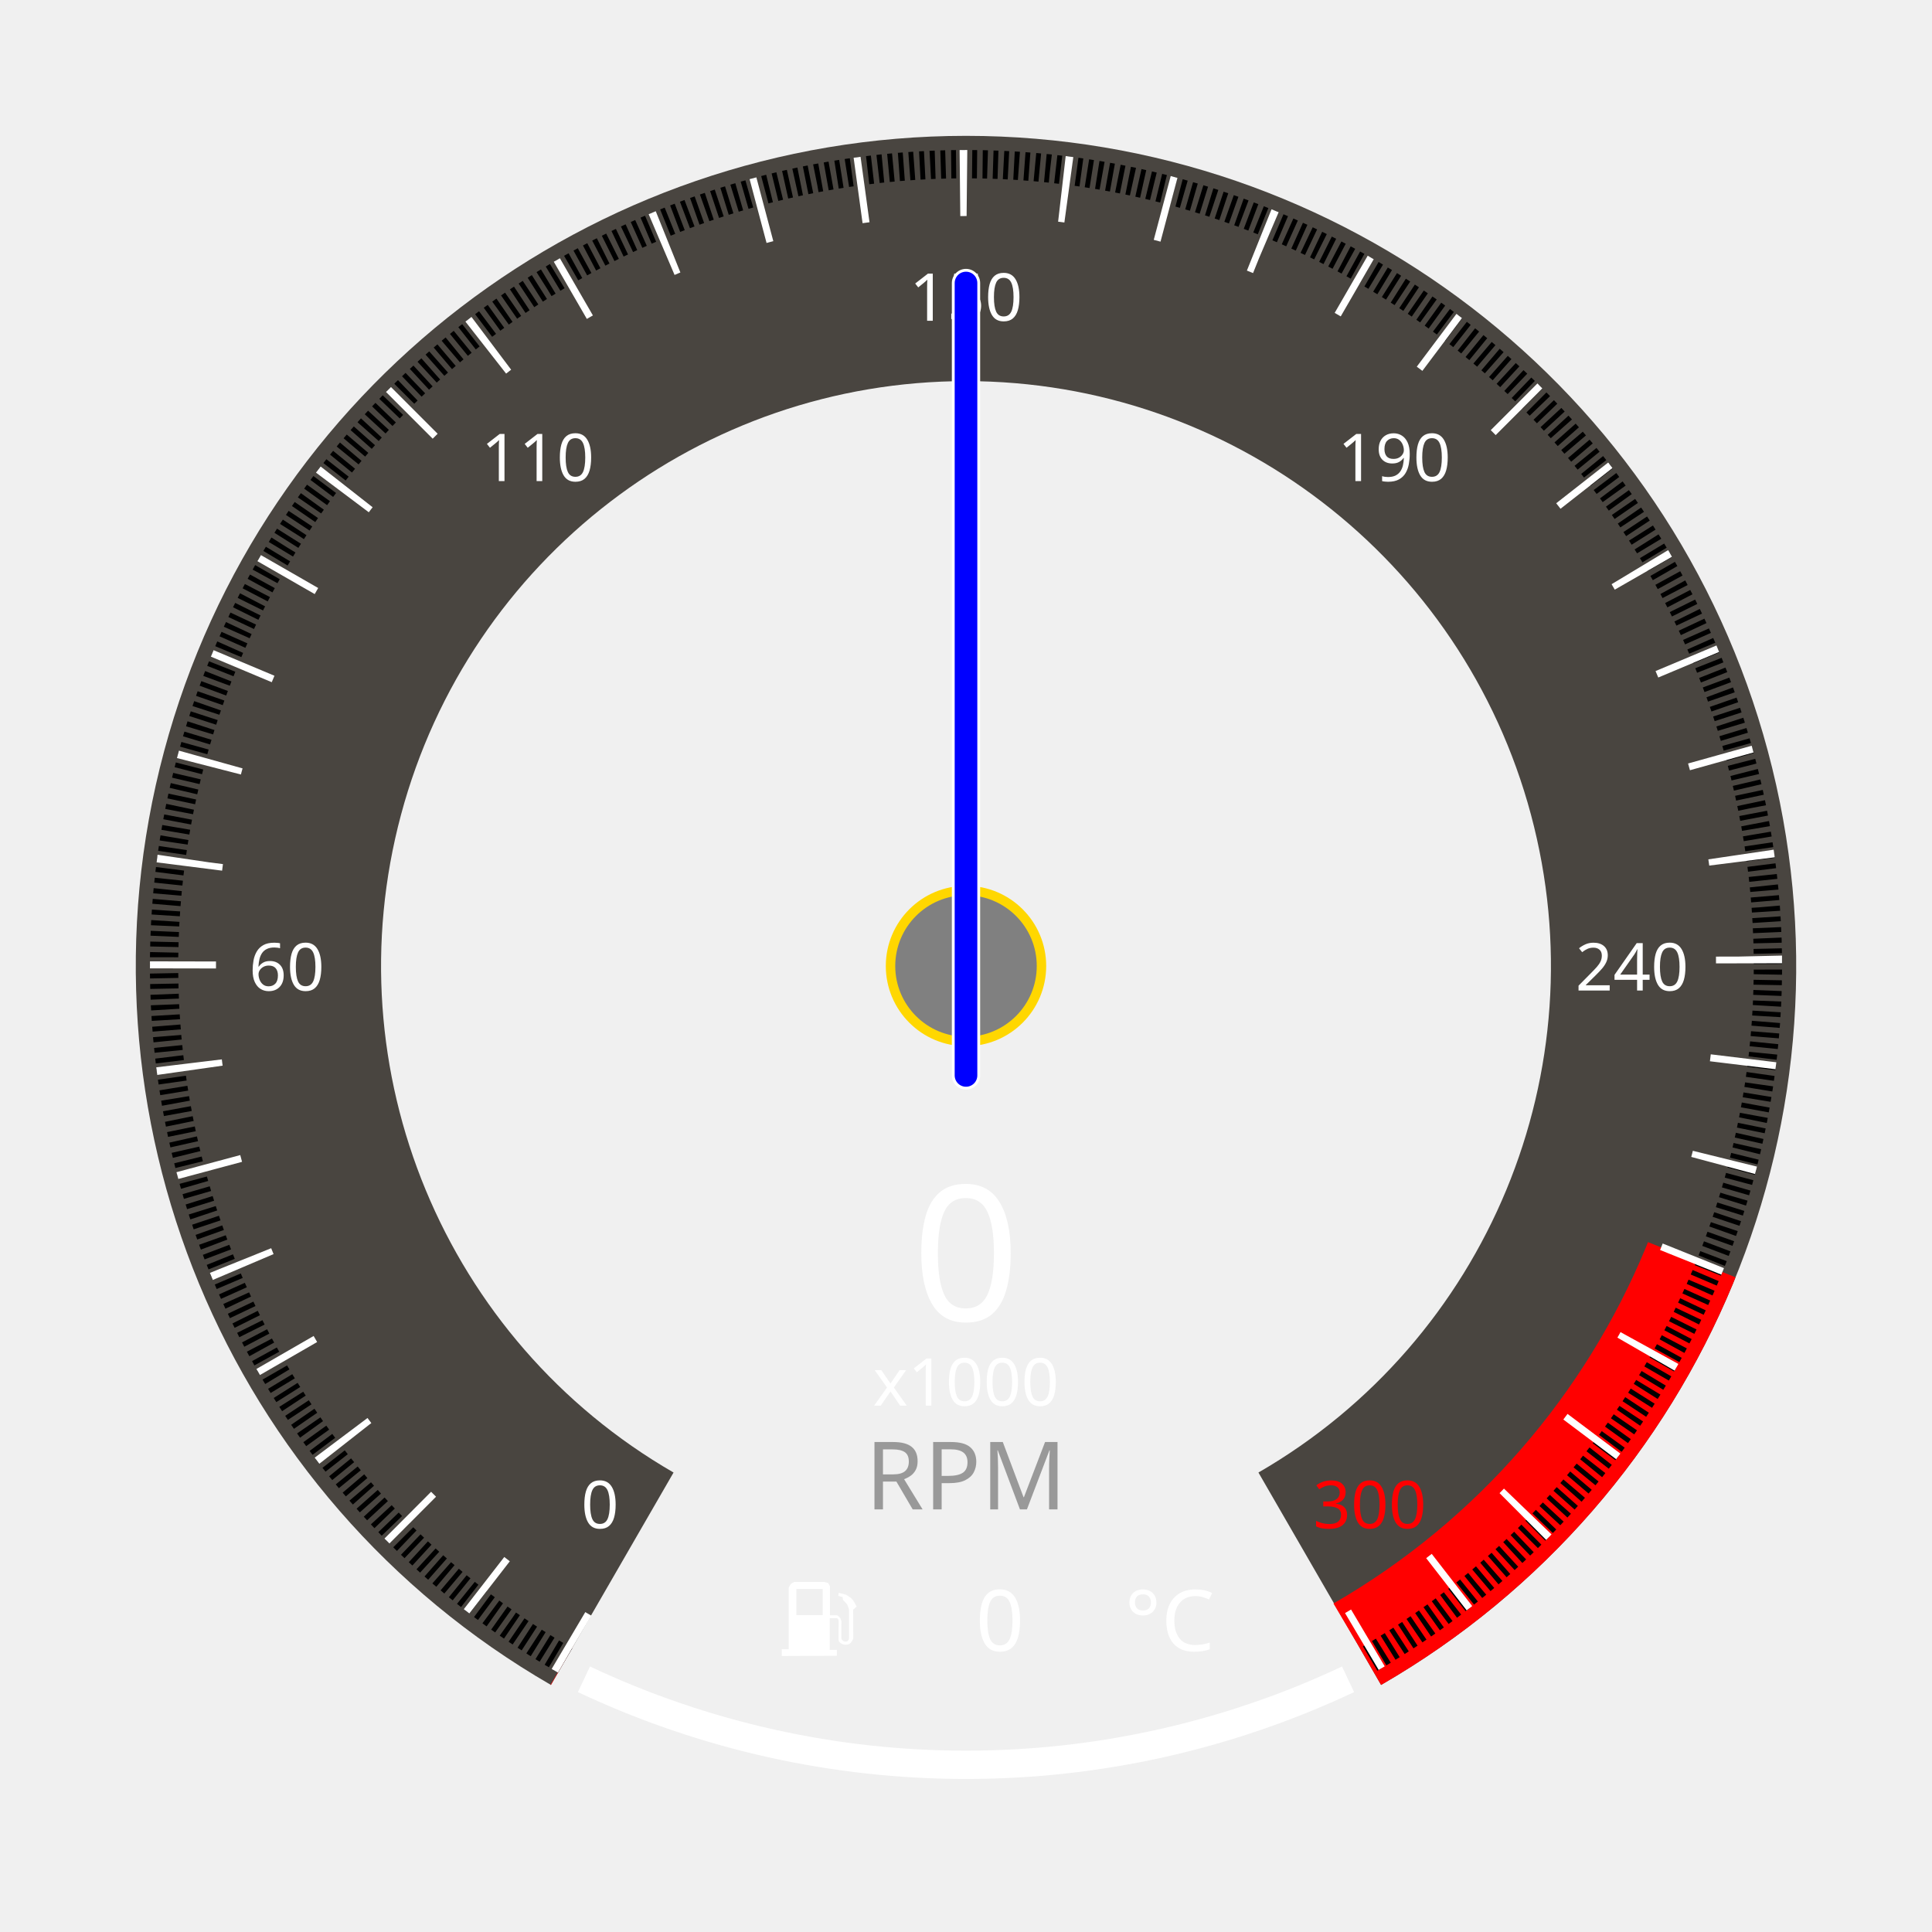
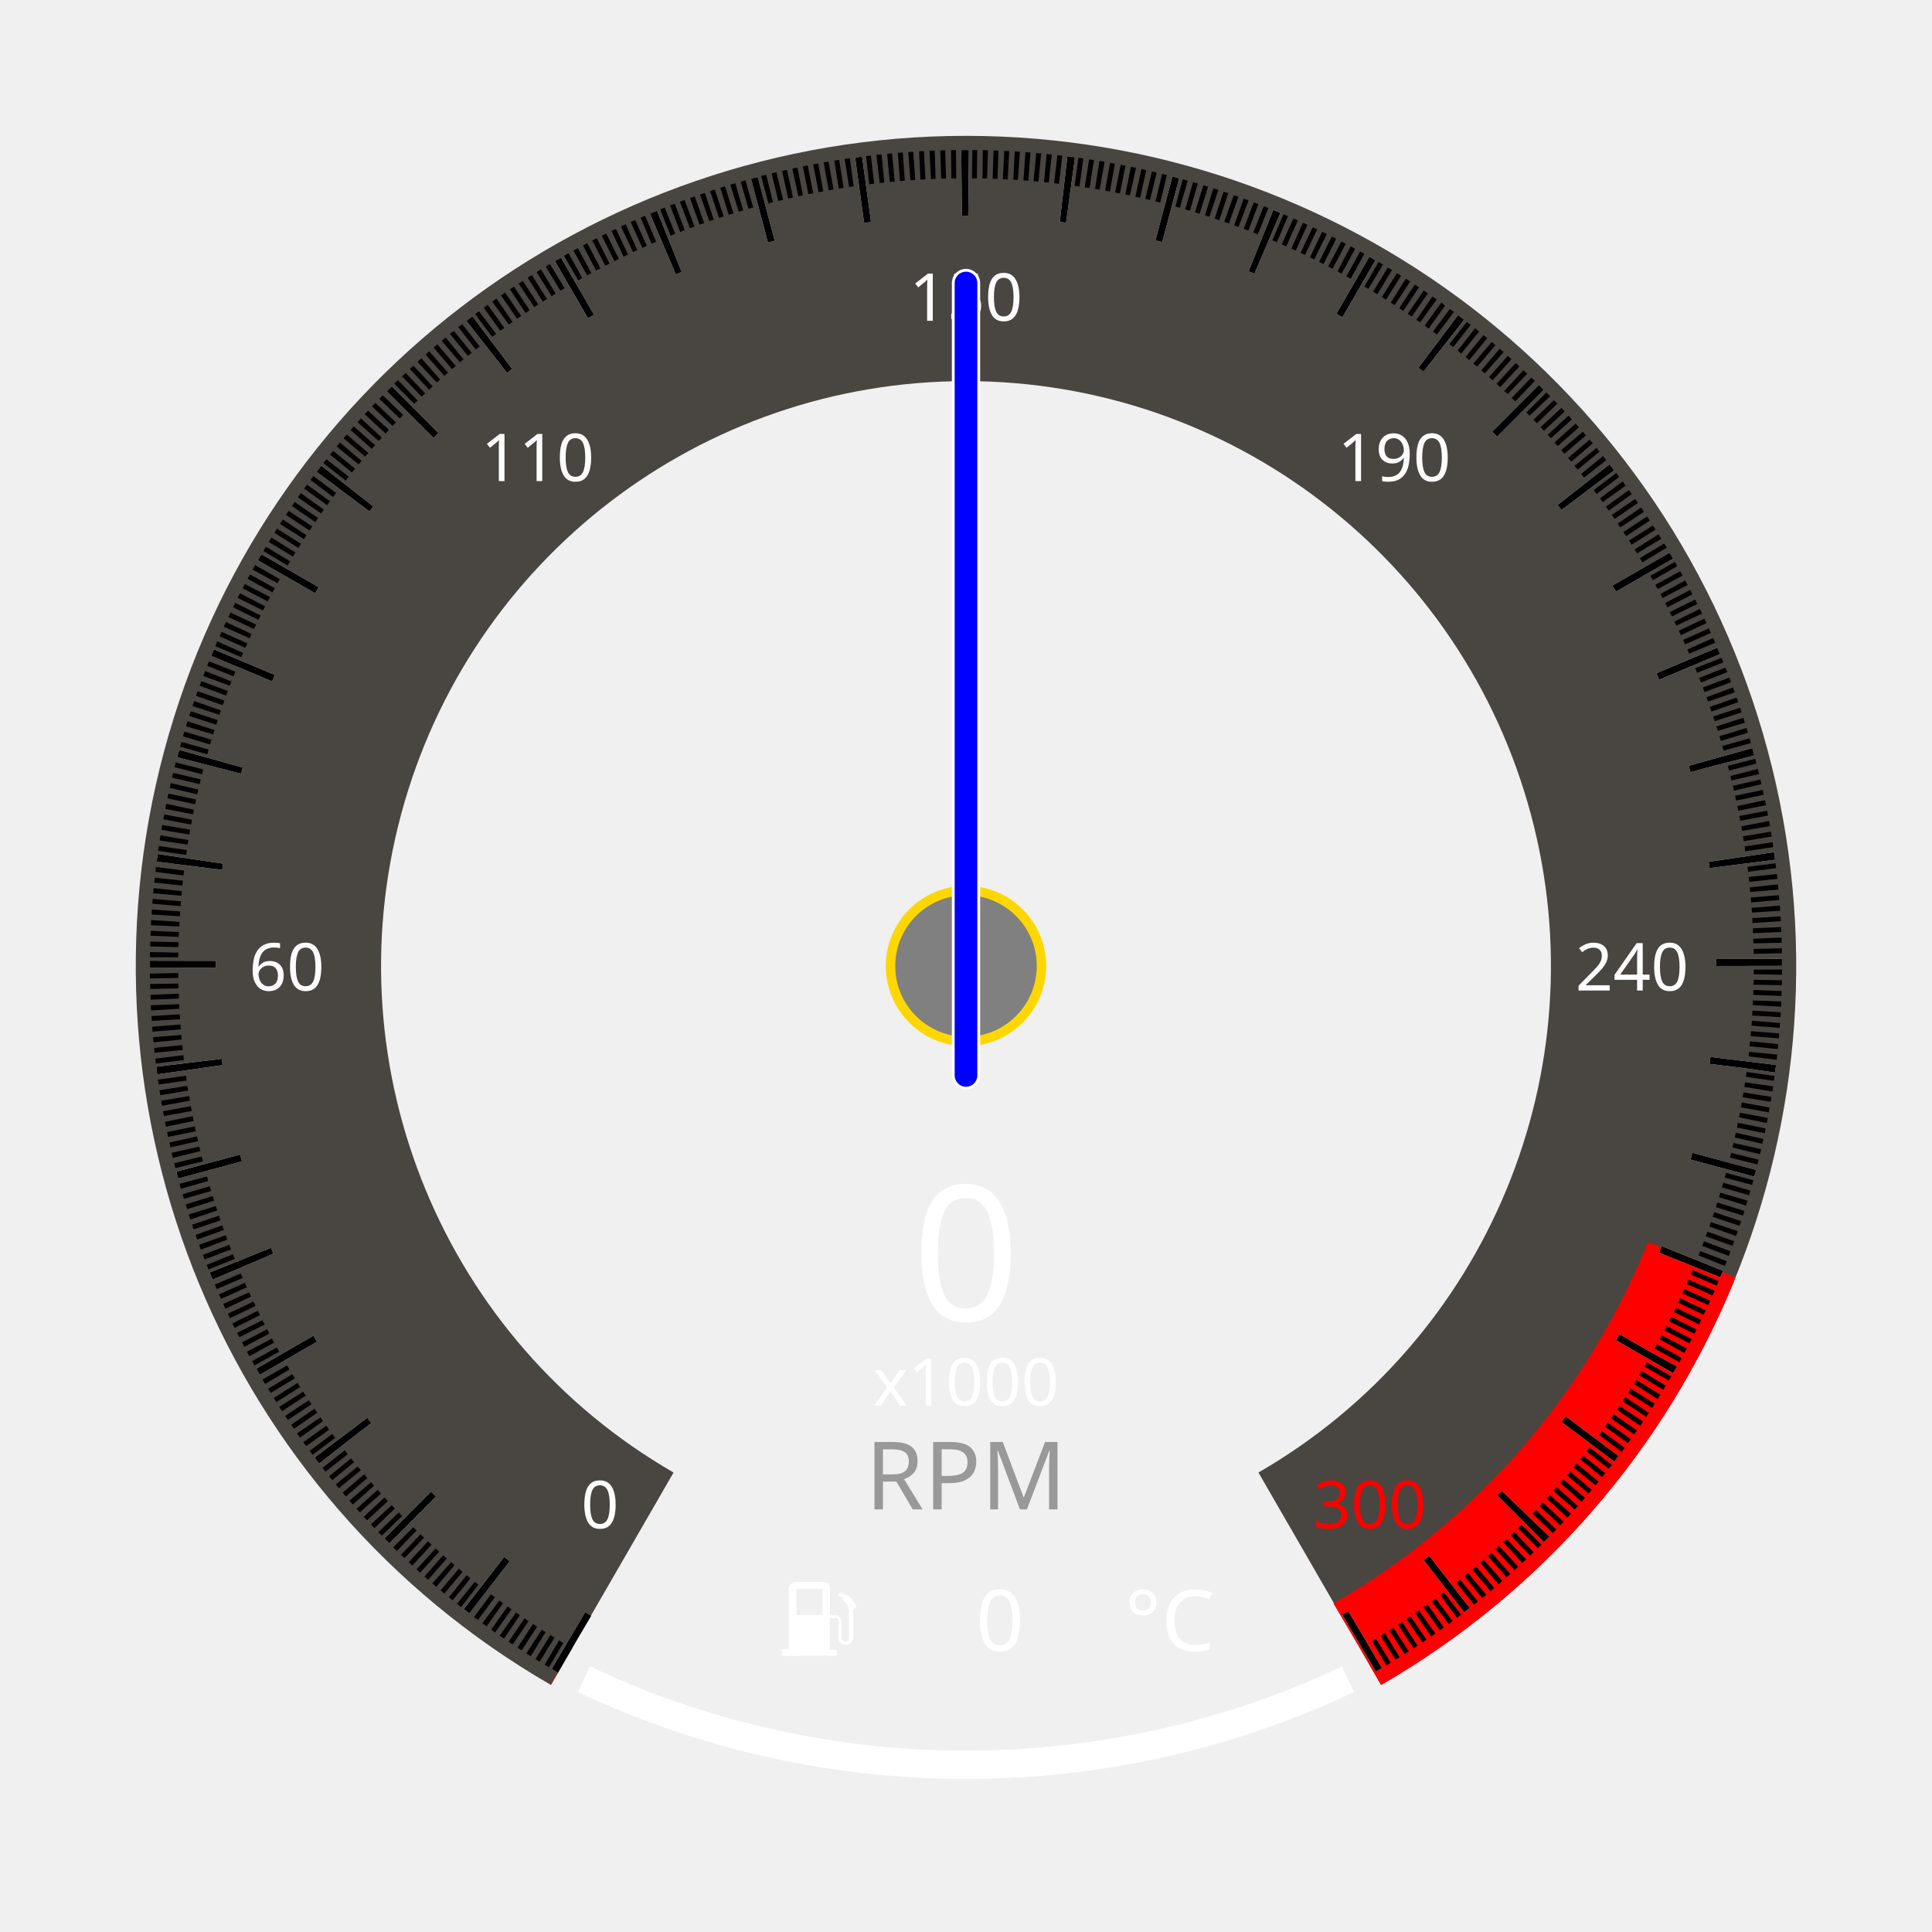
<svg xmlns="http://www.w3.org/2000/svg" viewBox="0 0 1024 1024" width="1024" height="1024" version="1.1" id="svg356">
  <defs id="defs4">
    <filter id="filterGrey" style="color-interpolation-filters:sRGB" x="-20" y="-20" height="40" width="40">
      <feColorMatrix result="result1" values="0.111 0.111 0.111 0 0.111 0.111 0.111 0 0.111 0.111 0.111 0 0 0 0 0 0 0 1 0" />
    </filter>
    <style id="style2">
       .cls-2{font-size:700px;font-family:Kanit-Bold, Kanit;fill:#ceff00;}
       .cls-10,.cls-12,.cls-13,.cls-14,.cls-16,.cls-17,.cls-2,.cls-3,.cls-4,.cls-5,.cls-7,.cls-8{font-weight:700;}
       .cls-3{font-size:142px;letter-spacing:0.1em;}
       .cls-12,.cls-17,.cls-3,.cls-4{fill:#fff;}
       .cls-10,.cls-12,.cls-13,.cls-14,.cls-16,.cls-17,.cls-3,.cls-4,.cls-5,.cls-7,.cls-8{font-family:Kanit-SemiBold, Kanit;}
       .cls-4{font-size:459.74px;letter-spacing:0.1em;}
       .cls-5,.cls-7{font-size:100px;fill:#4d4d4d;}
       .cls-5{letter-spacing:0.09em;}
       .cls-6,.cls-7{letter-spacing:0.1em;}
       .cls-10,.cls-13,.cls-14,.cls-16,.cls-8{font-size:120px;}
       .cls-10,.cls-8{fill:#bdccd4;}
       .cls-9{letter-spacing:-0.02em;}
       .cls-11{letter-spacing:0em;}
       .cls-12{font-size:145px;text-align: end;text-anchor: end;}
       .cls-13{fill:#3fa9f5;}.cls-14{fill:#7ac943;}.cls-15{letter-spacing:-0.045em;}
       .cls-16{fill:#ff1d25;}.cls-17{font-size:200px;}
       .cls-18{fill:none;stroke:#ffffff;stroke-miterlimit:10;stroke-width:20px;}
       @keyframes blinkStopCol{
         0%{stop-color:#f00; stop-opacity:1;}
         100%{stop-color:#fff;stop-opacity:1;}
      }
      .blinkRpmBar{
         animation: 0.4s infinite blinkStopCol steps(2);
      }
      @keyframes blink{
         0%{fill:#f11}
         100%{}
      }
      .blink{
         animation: 0.25s infinite blink steps(2);
      }
      </style>
    <linearGradient class="blinkVelocityBar" id="linearGradientVelo">
      <stop style="stop-color:#00ffff;stop-opacity:1;" offset="0.00" id="velocity_stop_0" />
      <stop style="stop-color:#3c3c3c;stop-opacity:1" offset="1.00" id="velocity_stop_1" />
      <stop style="stop-color:#3c3c3c;stop-opacity:1;" offset="1.00" id="velocity_stop_2" />
    </linearGradient>
    <linearGradient class="blinkFuelBar" id="linearGradientFuel">
      <stop style="stop-color:#0000ff;stop-opacity:1;" offset="0.00" id="fuel_stop_0" />
      <stop style="stop-color:#3c3c3c;stop-opacity:1" offset="1.00" id="fuel_stop_1" />
      <stop style="stop-color:#3c3c3c;stop-opacity:1;" offset="1.00" id="fuel_stop_2" />
    </linearGradient>
    <linearGradient class="blinkBatteryBar" id="linearGradientBatt">
      <stop style="stop-color:#00ff00;stop-opacity:1;" offset="0.00" id="battery_stop_0" />
      <stop style="stop-color:#3c3c3c;stop-opacity:1" offset="1.00" id="battery_stop_1" />
      <stop style="stop-color:#3c3c3c;stop-opacity:1;" offset="1.00" id="battery_stop_2" />
    </linearGradient>
    <linearGradient class="blinkRPMBar" id="linearGradientRPM">
      <stop style="stop-color:#0000ff;stop-opacity:1;" offset="0" id="rpm_stop_0" />
      <stop style="stop-color:#3c3c3c;stop-opacity:1" offset="1.00" id="rpm_stop_1" />
      <stop style="stop-color:#3c3c3c;stop-opacity:1;" offset="1.00" id="rpm_stop_2" />
    </linearGradient>
    <linearGradient class="blinkWaterTemp" id="linearGradientWaterTemp" x1="0" x2="0" y1="1" y2="0">
      <stop style="stop-color:#0000ff;stop-opacity:1;" offset="0.00" id="wt_stop_0" />
      <stop style="stop-color:#3c3c3c;stop-opacity:1" offset="1.00" id="wt_stop_1" />
      <stop style="stop-color:#3c3c3c;stop-opacity:1;" offset="1.00" id="wt_stop_2" />
    </linearGradient>
    <linearGradient class="blinkOilTemp" id="linearGradientOilTemp" x1="0" x2="0" y1="1" y2="0">
      <stop style="stop-color:#ffff00;stop-opacity:1;" offset="0.00" id="ot_stop_0" />
      <stop style="stop-color:#3c3c3c;stop-opacity:1" offset="1.00" id="ot_stop_1" />
      <stop style="stop-color:#3c3c3c;stop-opacity:1;" offset="1.00" id="ot_stop_2" />
    </linearGradient>
    <linearGradient class="blinkAWDFL" id="linearGradientAWDFL" x1="0" x2="0" y1="1" y2="0">
      <stop style="stop-color:#ff0000;stop-opacity:1;" offset="0.00" id="fl_stop_0" />
      <stop style="stop-color:#3c3c3c;stop-opacity:1" offset="1.00" id="fl_stop_1" />
      <stop style="stop-color:#3c3c3c;stop-opacity:1;" offset="1.00" id="fl_stop_2" />
    </linearGradient>
    <linearGradient class="blinkAWDFR" id="linearGradientAWDFR" x1="0" x2="0" y1="1" y2="0">
      <stop style="stop-color:#ff0000;stop-opacity:1;" offset="0.00" id="fr_stop_0" />
      <stop style="stop-color:#3c3c3c;stop-opacity:1" offset="1.00" id="fr_stop_1" />
      <stop style="stop-color:#3c3c3c;stop-opacity:1;" offset="1.00" id="fr_stop_2" />
    </linearGradient>
    <linearGradient class="blinkAWDRL" id="linearGradientAWDRL" x1="0" x2="0" y1="1" y2="0">
      <stop style="stop-color:#ff0000;stop-opacity:1;" offset="0.00" id="rl_stop_0" />
      <stop style="stop-color:#3c3c3c;stop-opacity:1" offset="1.00" id="rl_stop_1" />
      <stop style="stop-color:#3c3c3c;stop-opacity:1;" offset="1.00" id="rl_stop_2" />
    </linearGradient>
    <linearGradient class="blinkAWDRR" id="linearGradientAWDRR" x1="0" x2="0" y1="1" y2="0">
      <stop style="stop-color:#ff0000;stop-opacity:1;" offset="0.00" id="rr_stop_0" />
      <stop style="stop-color:#3c3c3c;stop-opacity:1" offset="1.00" id="rr_stop_1" />
      <stop style="stop-color:#3c3c3c;stop-opacity:1;" offset="1.00" id="rr_stop_2" />
    </linearGradient>
  </defs>
  <g id="RPM" data-name="Info 3" style="display:inline">
    <path id="rpm" class="rpm" d="M 324.5 836.76 A 375 375 0 1 1 699.5 836.76 " stroke="#494540" stroke-width="130" fill="transparent" />
    <path id="redline" class="redline" d="M 304.5 871.4 A 415 415 0 1 1 719.5 871.4 " transform="translate(0, 0)" stroke-dasharray="0 1898 9999" stroke="#ff0000" stroke-width="50" fill="transparent" />
    <path id="waterTemp" class="waterTemp" d="M 309.5 890.061 A 475 475 0 0 0 714.5 890.061 " stroke="#ffffff" stroke-width="15" fill="transparent" />
    <path id="rpm_1" class="rpm_1" d="M 299.5 880.061 A 425 425 0 1 1 724.5 880.061 " stroke-dasharray="2.59 2.962" stroke="#000000" stroke-width="15" fill="transparent" />
-     <path id="rpm_2" class="rpm_2" d="M 304.5 871.4 A 415 415 0 1 1 719.5 871.4 " stroke="#ffffff" stroke-width="35" stroke-dasharray="3.709 50.456" fill="transparent" />
+     <path id="rpm_2" class="rpm_2" d="M 304.5 871.4 A 415 415 0 1 1 719.5 871.4 " stroke="#ffffff" stroke-width="35" stroke-dasharray="3.709 50.499" fill="transparent" />
+     <path id="reColor" class="reColor" d="M 304.5 871.4 A 415 415 0 1 1 719.5 871.4 " stroke="#000000" stroke-width="35" stroke-dasharray="3.709 50.499" fill="transparent" />
    <text class="v_txt" id="vt0" style="font-weight:350;font-size:35;font-family:Kanit-SemiBold, Kanit;display:inline;fill:#ffffff" text-anchor="middle" x="318" y="810">0</text>
    <text class="v_txt" id="vt300" style="font-weight:350;font-size:35;font-family:Kanit-SemiBold, Kanit;display:inline;fill:#ff0000" text-anchor="middle" x="726" y="810">300</text>
    <text class="v_txt" id="vt60" style="font-weight:350;font-size:35;font-family:Kanit-SemiBold, Kanit;display:inline;fill:#ffffff" text-anchor="middle" x="152" y="525">60</text>
    <text class="v_txt" id="vt240" style="font-weight:350;font-size:35;font-family:Kanit-SemiBold, Kanit;display:inline;fill:#ffffff" text-anchor="middle" x="865" y="525">240</text>
    <text class="v_txt" id="vt110" style="font-weight:350;font-size:35;font-family:Kanit-SemiBold, Kanit;display:inline;fill:#ffffff" text-anchor="middle" x="285" y="255">110</text>
    <text class="v_txt" id="vt240" style="font-weight:350;font-size:35;font-family:Kanit-SemiBold, Kanit;display:inline;fill:#ffffff" text-anchor="middle" x="739" y="255">190</text>
    <text class="v_txt" id="vt150" style="font-weight:350;font-size:35;font-family:Kanit-SemiBold, Kanit;display:inline;fill:#ffffff" text-anchor="middle" x="512" y="170">150</text>
    <text class="cls-8" id="rpm_txt" style="font-weight:400;font-size:100;font-family:Kanit-SemiBold, Kanit;display:inline;fill:#ffffff" text-anchor="middle" x="512" y="700">0</text>
    <text class="cls-8" id="rpm_time_txt" style="font-weight:400;font-size:35;font-family:Kanit-SemiBold, Kanit;display:inline;fill:#ffffff" text-anchor="middle" x="512" y="745">x1000</text>
    <text class="cls-8" id="rpm_unit_txt" style="font-weight:400;font-size:50;font-family:Kanit-SemiBold, Kanit;display:inline;fill:#999999" text-anchor="middle" x="512" y="800">RPM</text>
    <circle cx="512" cy="512" r="40" fill="grey" stroke="gold" stroke-width="5" />
    <line id="pointer_0" x1="512" x2="512" y1="570" y2="150" stroke="white" stroke-width="15" stroke-linecap="round" transform="rotate(-0 512 512)" />
    <line id="pointer_1" x1="512" x2="512" y1="570" y2="150" stroke="blue" stroke-width="12" stroke-linecap="round" transform="rotate(-0 512 512)" />
    <path style="display:inline;opacity:1;fill-opacity:1;stroke:none;stroke-width:1px;stroke-linecap:butt;stroke-linejoin:miter;stroke-opacity:1" fill="#ffffff" d="m 410.469,29.229 -0.875,0.506 -0.582,1.01 V 47.062 h -1.84 v 1.797 l 14.609,-0.062 v -1.562 h -1.891 v -8.375 l 1.938,-0.031 c 0.201,0.164 0.404,0.326 0.422,0.734 l -0.023,5.016 c 0.04,0.6 0.617,0.963 1.117,1.156 0.565,0.218 1.284,0.179 1.812,-0.117 0.489,-0.274 0.969,-1.375 0.969,-1.375 l -0.021,-7.662 0.912,-0.83 c 0,0 -0.699,-1.428 -1.234,-2 -0.454,-0.485 -1.625,-1.156 -1.625,-1.156 L 422.25,32.125 l -0.094,0.797 1.125,0.328 0.141,0.781 c 0,0 0.761,0.694 1.031,1.125 0.258,0.41 0.539,1.35 0.539,1.35 L 425,44.266 c 0,0 -0.195,0.548 -0.43,0.672 -0.302,0.159 -0.72,0.125 -1.023,-0.031 -0.291,-0.15 -0.541,-0.416 -0.594,-0.781 l 0.031,-4.453 c 0,0 -0.164,-0.677 -0.361,-0.953 -0.2,-0.28 -0.795,-0.656 -0.795,-0.656 h -1.891 v -7.734 l -0.477,-0.826 -1.02,-0.273 z m 0.582,1.867 h 6.982 v 6.939 h -6.982 z" id="fuel_logo" transform="translate(-400,780)scale(2)" />
    <text class="waterTemp_txt" id="waterTemp_txt" style="font-weight:350;font-size:45;font-family:Kanit-SemiBold, Kanit;display:inline;fill:#ffffff" text-anchor="middle" x="530" y="875">0</text>
    <text class="waterTemp_txt_unit" id="waterTemp_txt_unit" style="font-weight:350;font-size:45;font-family:Kanit-SemiBold, Kanit;display:inline;fill:#ffffff" text-anchor="middle" x="620" y="875">°C</text>
  </g>
  <g>
      
  </g>
</svg>
